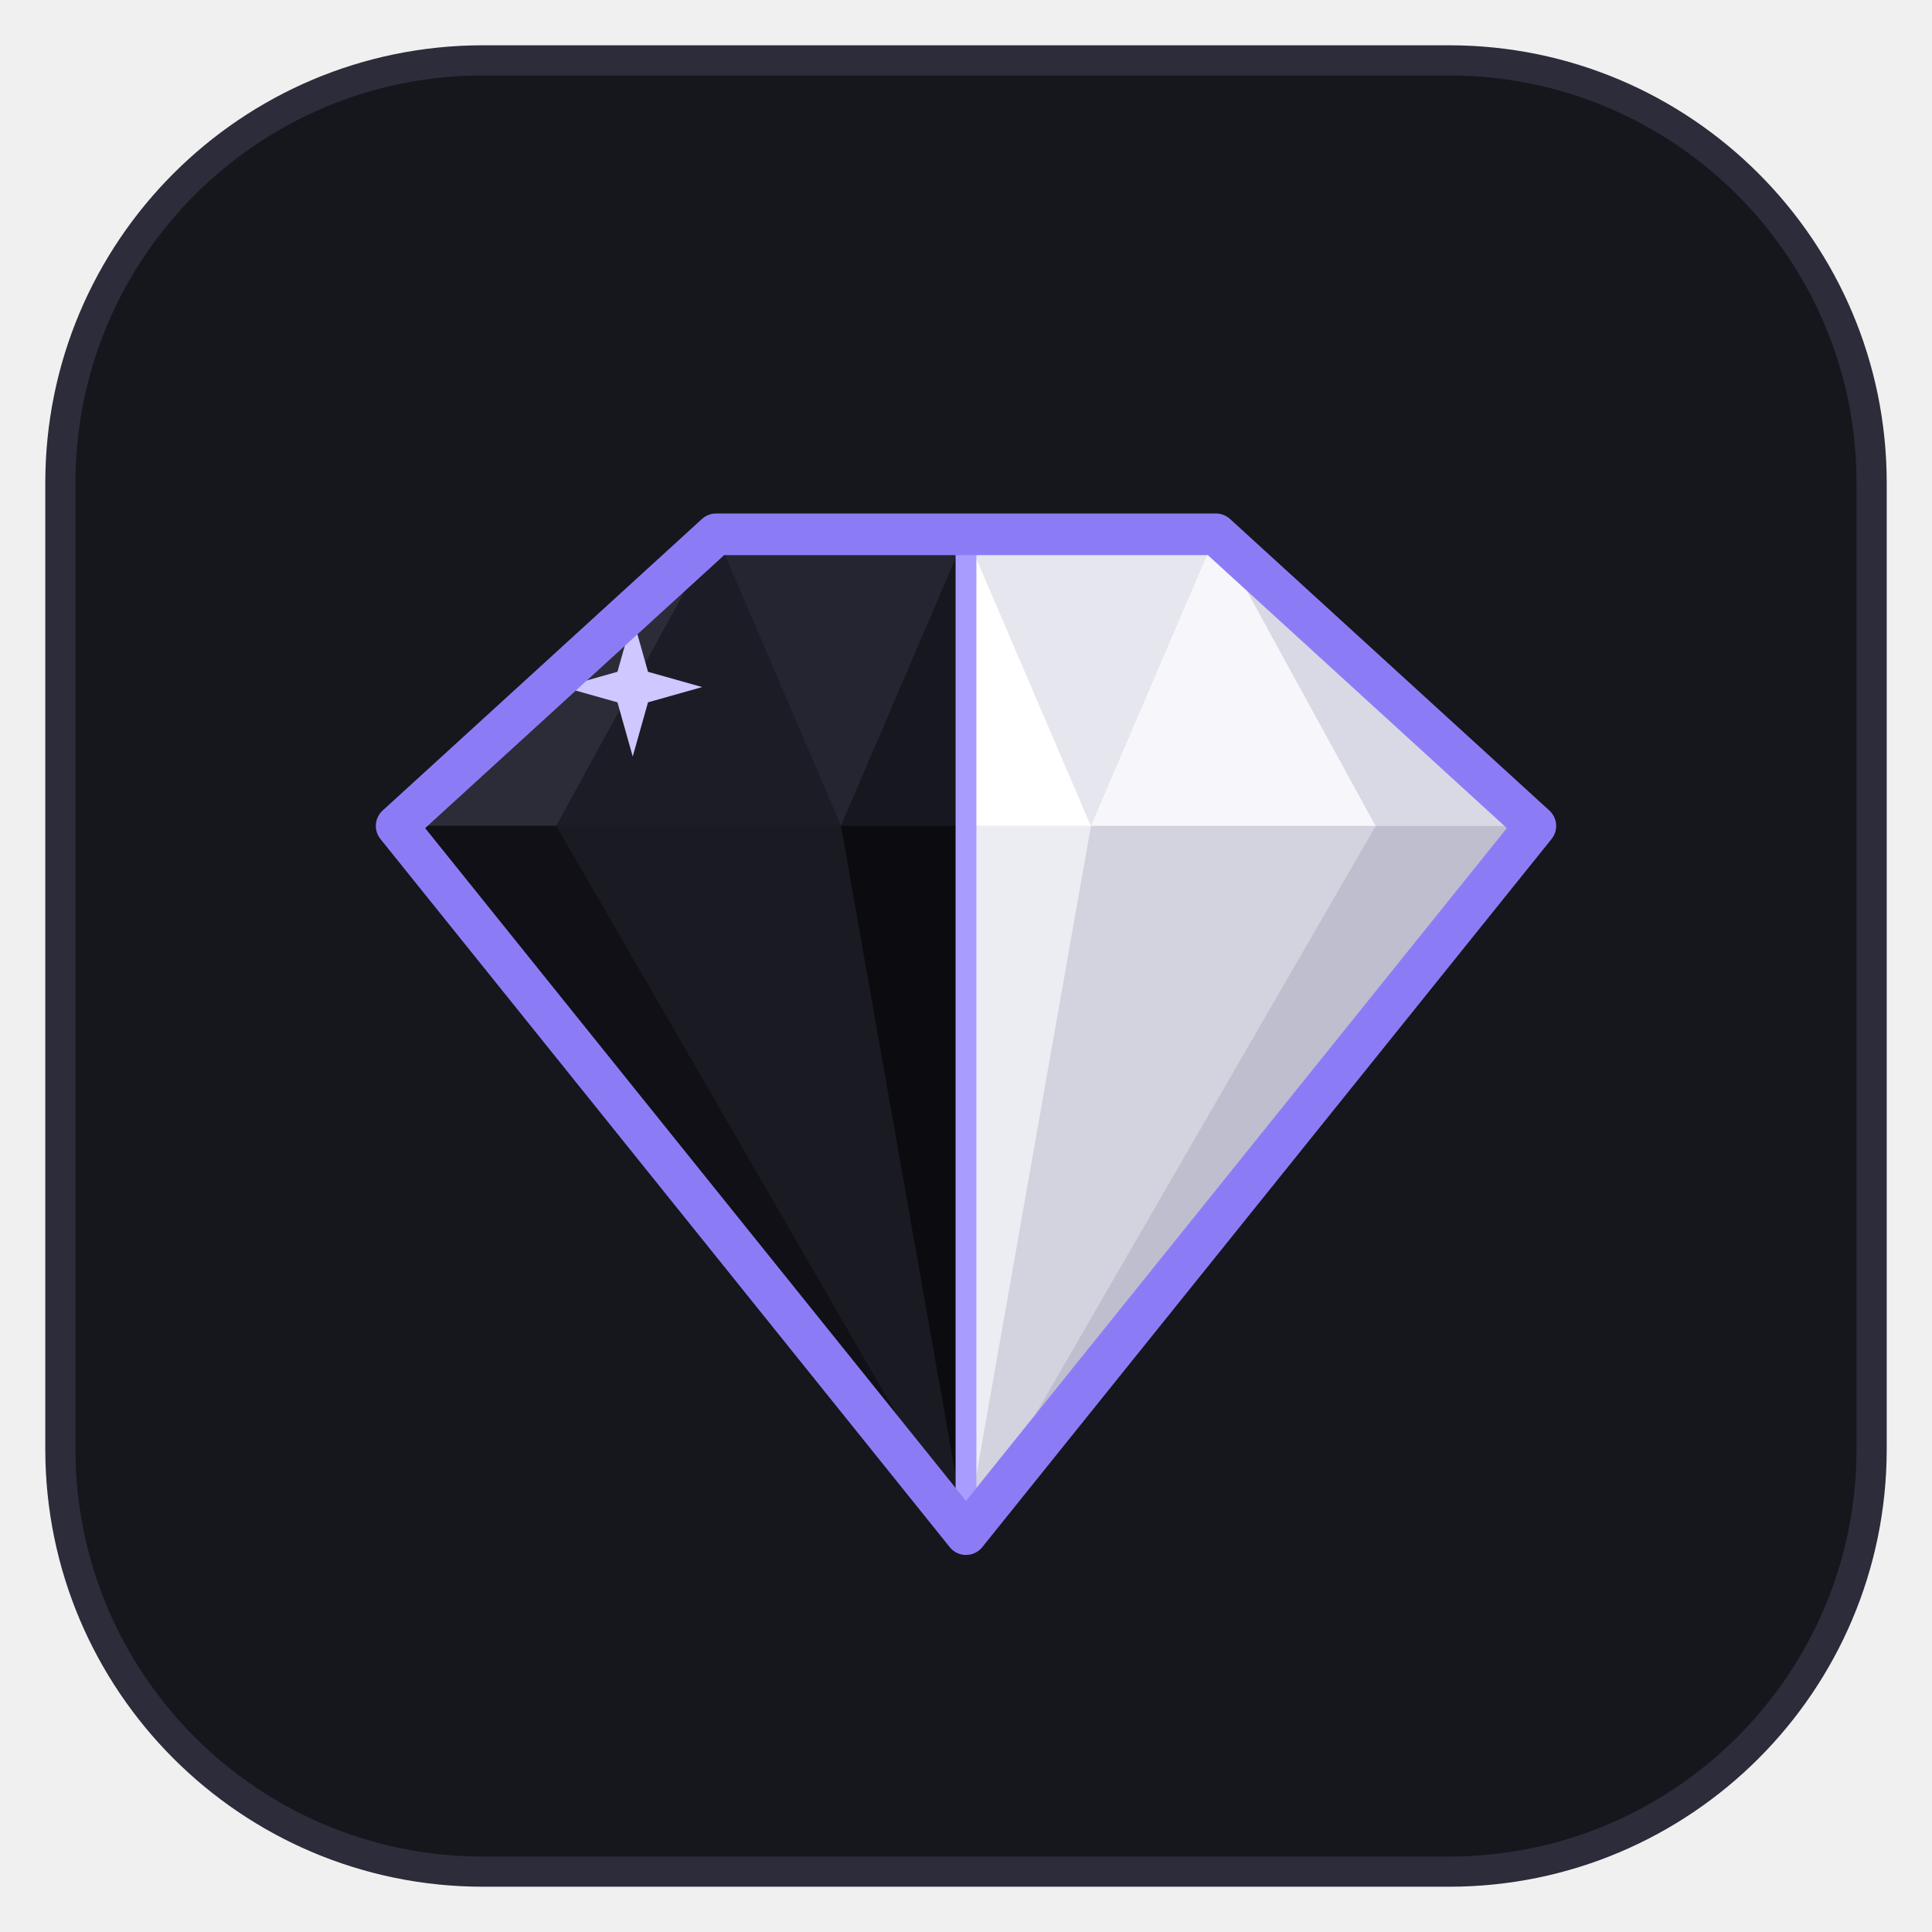
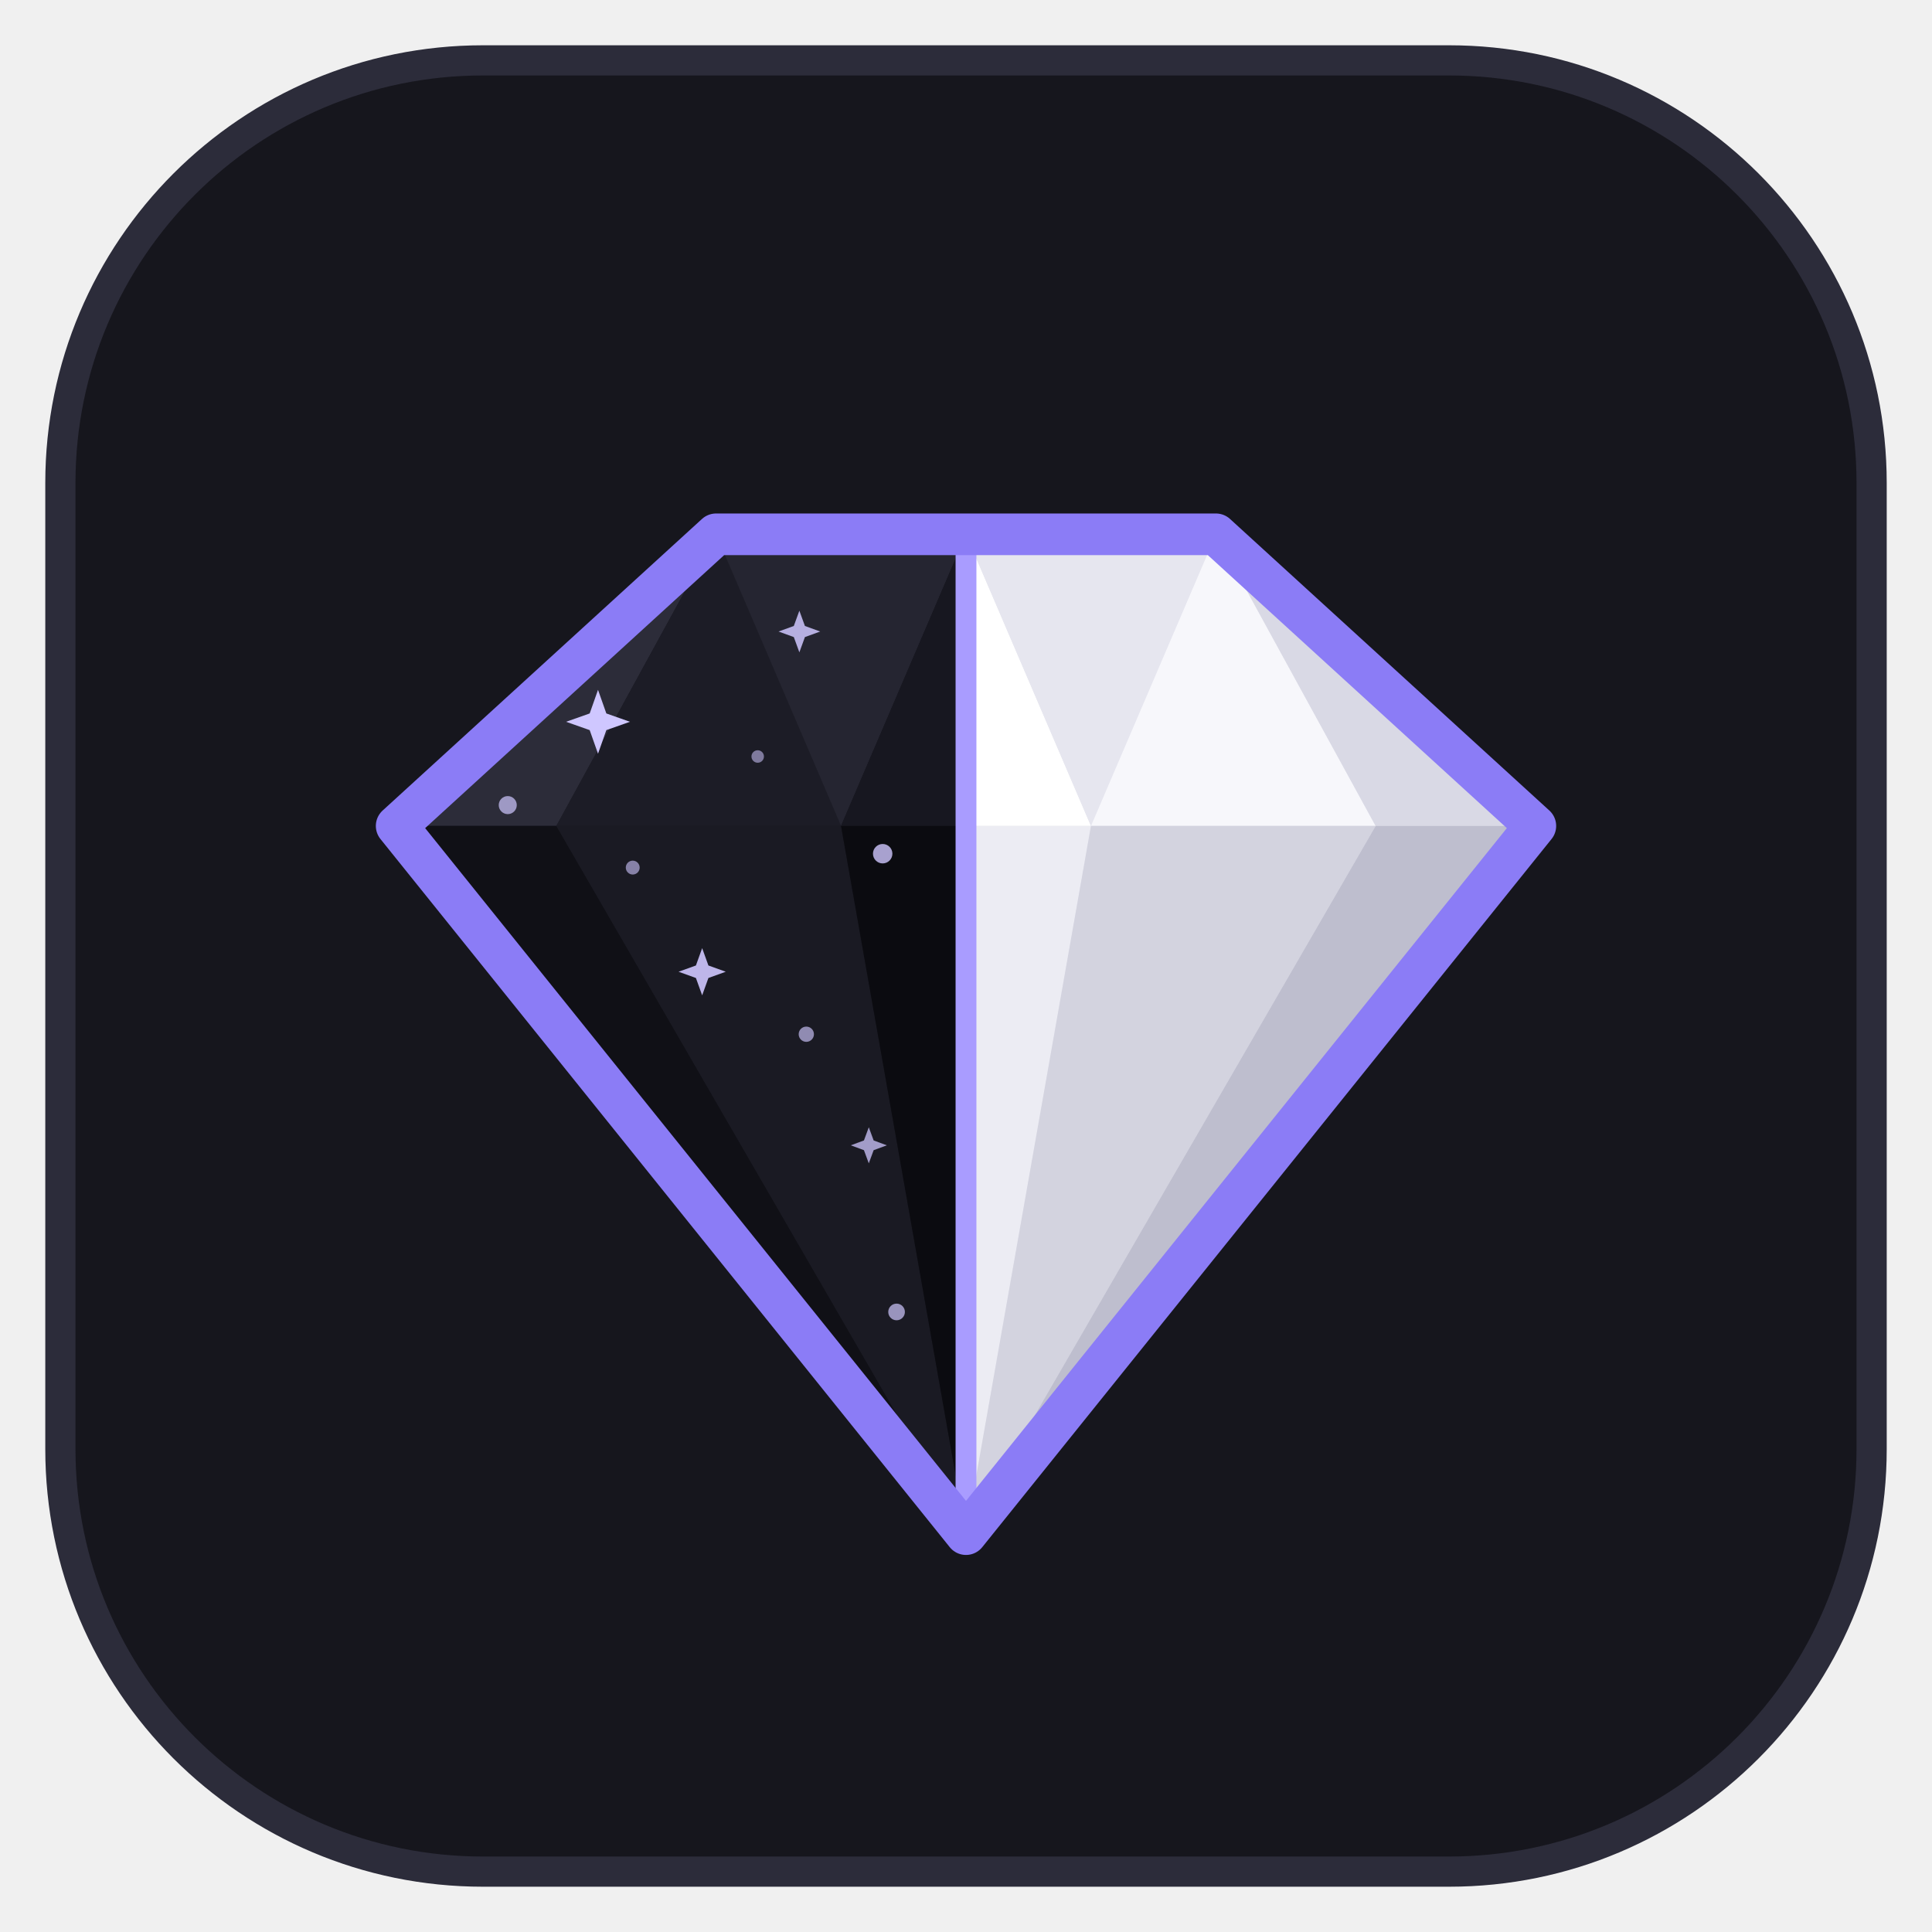
<svg xmlns="http://www.w3.org/2000/svg" viewBox="0 0 256 256">
  <rect x="8" y="8" width="240" height="240" rx="56" fill="#16161d" />
  <rect x="8" y="8" width="240" height="240" rx="56" fill="none" stroke="#2c2c3a" stroke-width="4" />
  <g transform="translate(36 34) scale(0.92)">
    <defs>
      <clipPath id="app-gem">
        <polygon points="64,40 136,40 182,82 100,184 18,82" />
      </clipPath>
      <clipPath id="app-left">
        <rect x="0" y="0" width="100" height="200" />
      </clipPath>
      <clipPath id="app-right">
        <rect x="100" y="0" width="100" height="200" />
      </clipPath>
    </defs>
    <g clip-path="url(#app-gem)">
      <g clip-path="url(#app-right)">
        <rect x="100" y="36" width="90" height="150" fill="#e4e4ed" />
        <polygon points="64,40 100,40 82,82" fill="#f3f3f8" />
        <polygon points="100,40 82,82 118,82" fill="#ffffff" />
        <polygon points="100,40 136,40 118,82" fill="#e6e6ef" />
        <polygon points="136,40 118,82 159,82" fill="#f7f7fb" />
        <polygon points="136,40 159,82 182,82" fill="#d9d9e5" />
        <polygon points="82,82 118,82 100,184" fill="#ececf3" />
        <polygon points="118,82 159,82 100,184" fill="#d3d3df" />
        <polygon points="159,82 182,82 100,184" fill="#bebece" />
      </g>
      <g clip-path="url(#app-left)">
        <rect x="10" y="36" width="90" height="150" fill="#16161e" />
        <polygon points="18,82 64,40 41,82" fill="#2c2c39" />
        <polygon points="64,40 41,82 82,82" fill="#1c1c26" />
        <polygon points="64,40 100,40 82,82" fill="#252531" />
        <polygon points="100,40 82,82 118,82" fill="#171720" />
        <polygon points="18,82 41,82 100,184" fill="#101016" />
        <polygon points="41,82 82,82 100,184" fill="#1a1a23" />
        <polygon points="82,82 118,82 100,184" fill="#0b0b10" />
      </g>
+       <g clip-path="url(#app-left)" fill="#cfc7ff">
+         <path d="M47.0 62.4 L48.2 65.8 L51.6 67.0 L48.2 68.2 L47.0 71.6 L45.8 68.2 L42.4 67.0 L45.8 65.8 Z" opacity="1" />
+         <path d="M76.0 51.0 L76.8 53.2 L79.0 54.0 L76.8 54.8 L76.0 57.0 L75.2 54.8 L73.0 54.0 L75.2 53.2 Z" opacity="0.85" />
+         <path d="M62.0 99.6 L62.9 102.1 L65.4 103.0 L62.9 103.9 L62.0 106.4 L61.1 103.9 L58.6 103.0 L61.1 102.1 Z" opacity="0.9" />
+         <path d="M86.0 125.4 L86.7 127.3 L88.6 128.0 L86.7 128.7 L86.0 130.6 L85.3 128.7 L83.4 128.0 L85.3 127.3 Z" opacity="0.75" />
+         <circle cx="34" cy="79" r="1.3" opacity="0.7" />
+         <circle cx="88" cy="86" r="1.4" opacity="0.8" />
+         <circle cx="52" cy="88" r="1.0" opacity="0.6" />
+         <circle cx="77" cy="112" r="1.1" opacity="0.65" />
+         <circle cx="90" cy="152" r="1.2" opacity="0.7" />
+         <circle cx="70" cy="72" r="0.9" opacity="0.55" />
+       </g>
      <rect x="98.5" y="36" width="3" height="152" fill="#a99cff" />
    </g>
-     <path d="M52 52 L54.2 59.8 L62 62 L54.2 64.2 L52 72 L49.8 64.2 L42 62 L49.8 59.8 Z" fill="#cfc7ff" />
    <polygon points="64,40 136,40 182,82 100,184 18,82" fill="none" stroke="#8b7cf6" stroke-width="6" stroke-linejoin="round" />
  </g>
</svg>
